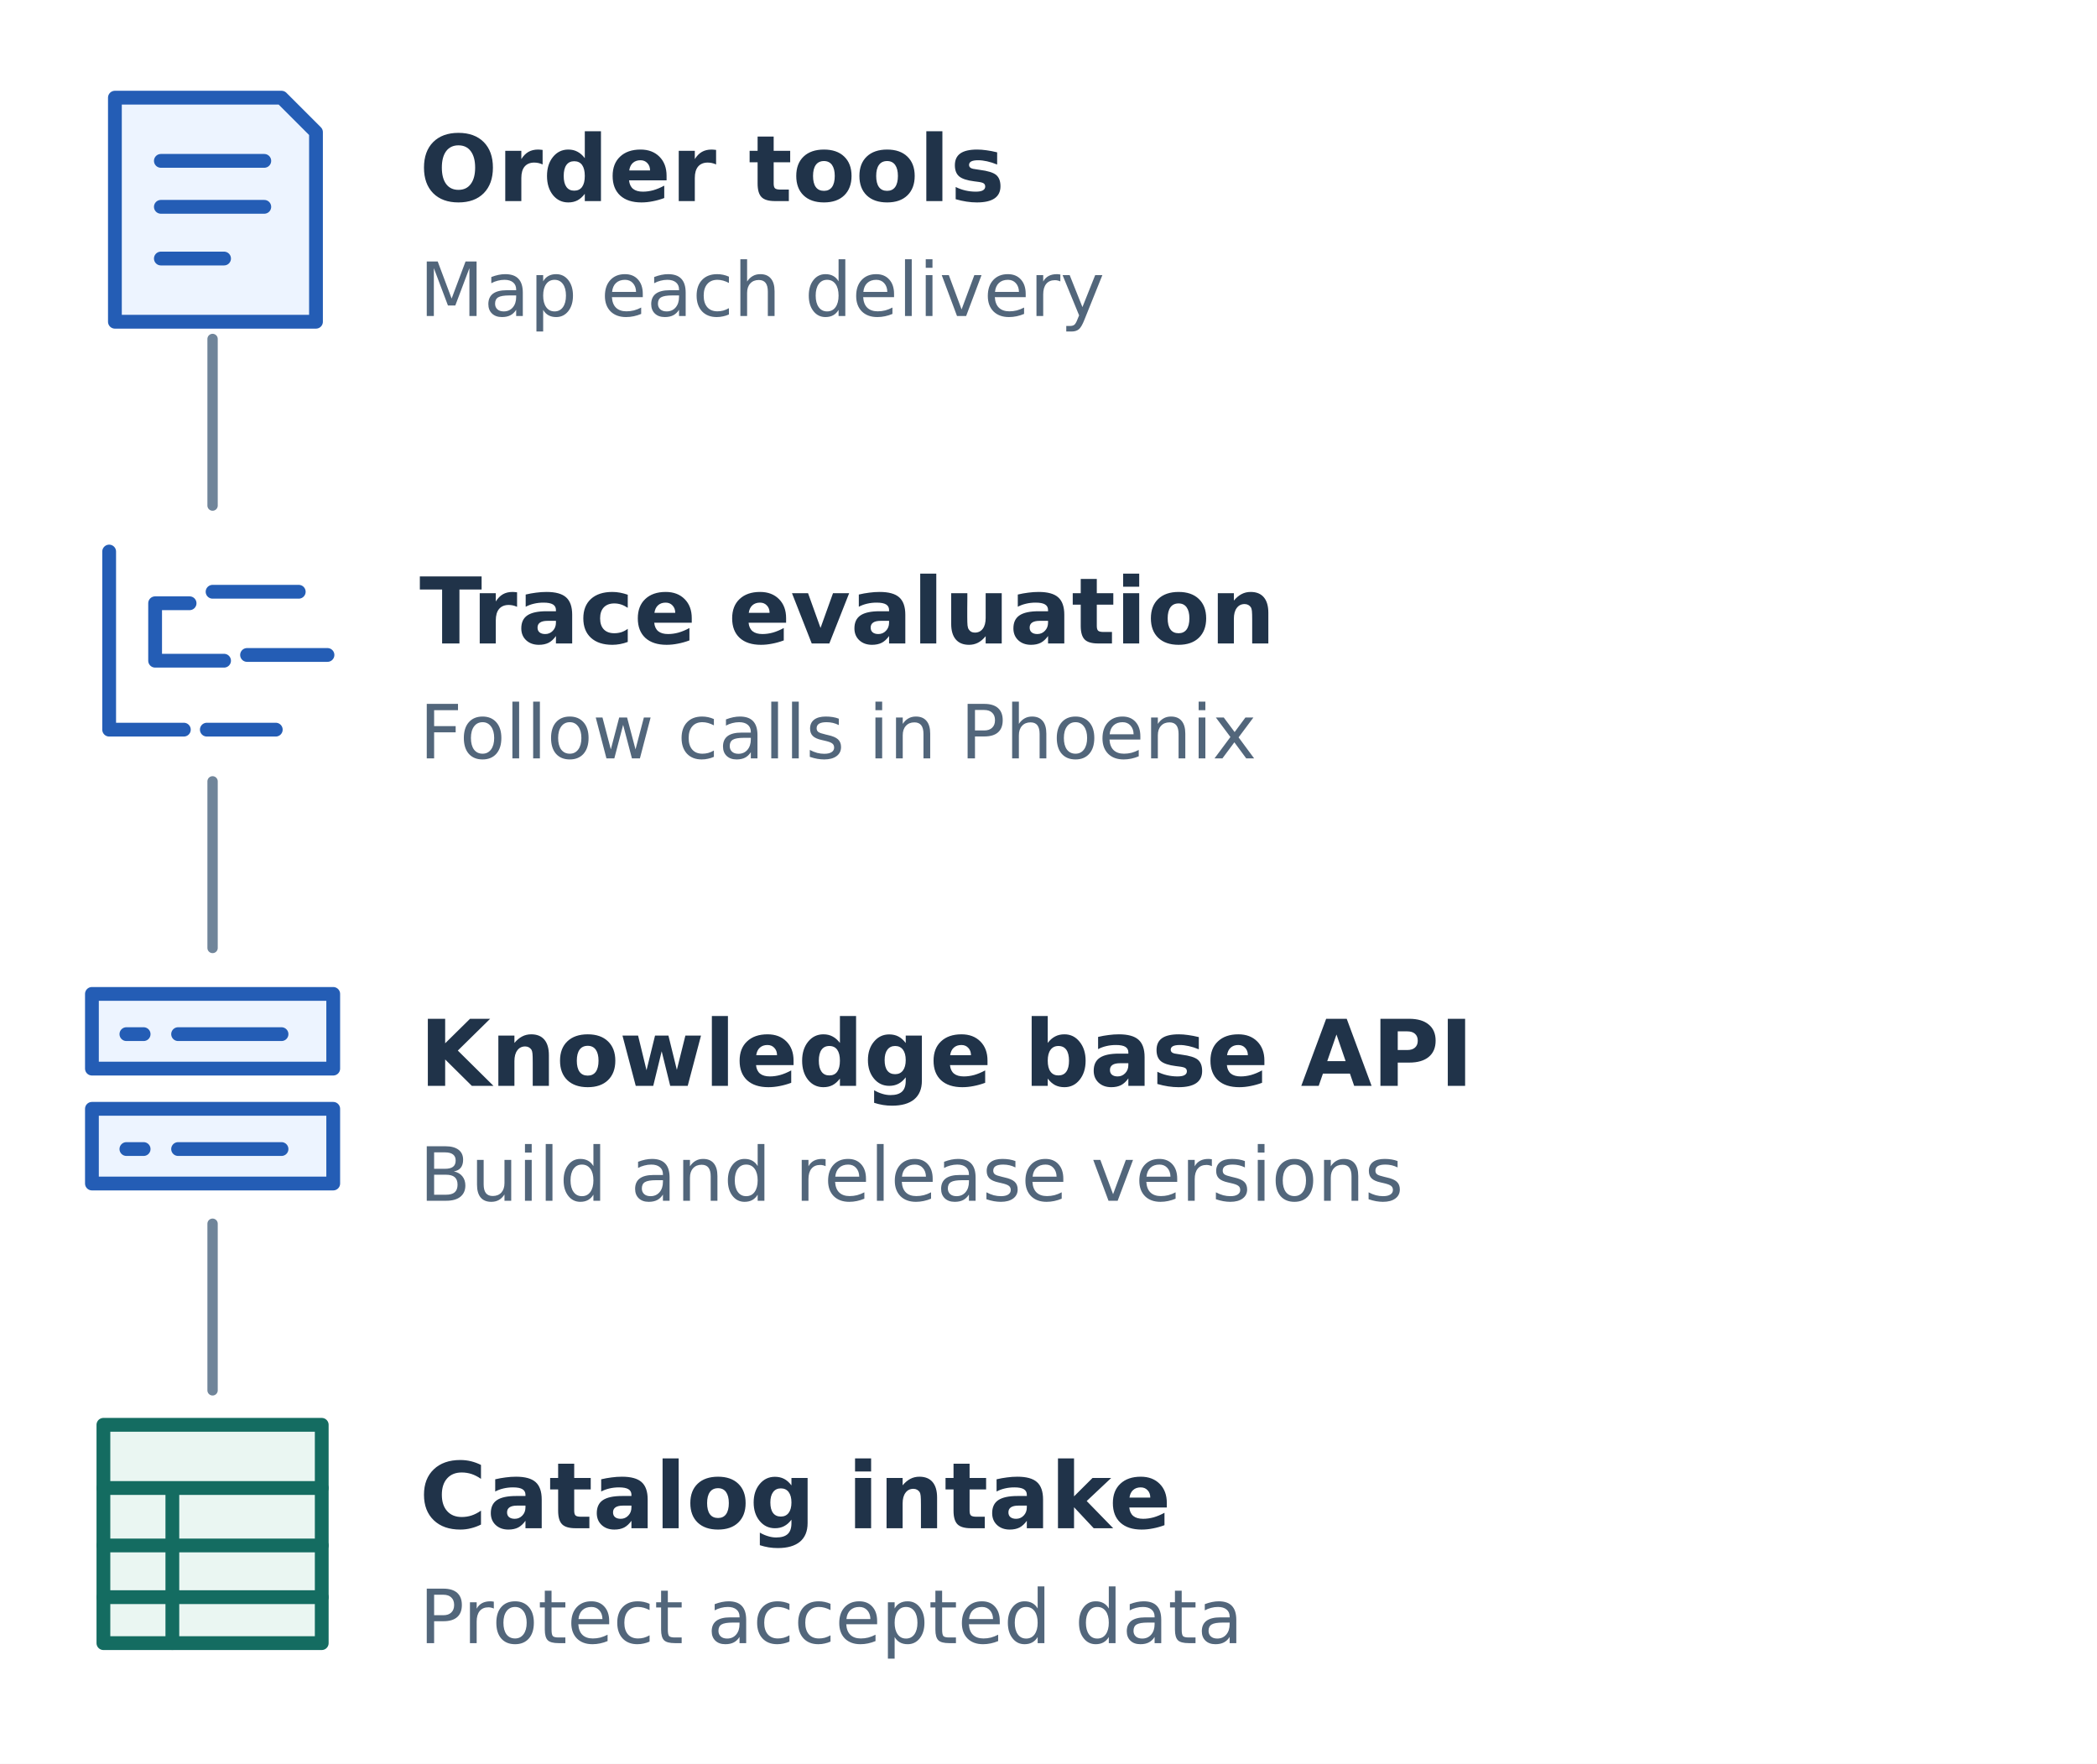
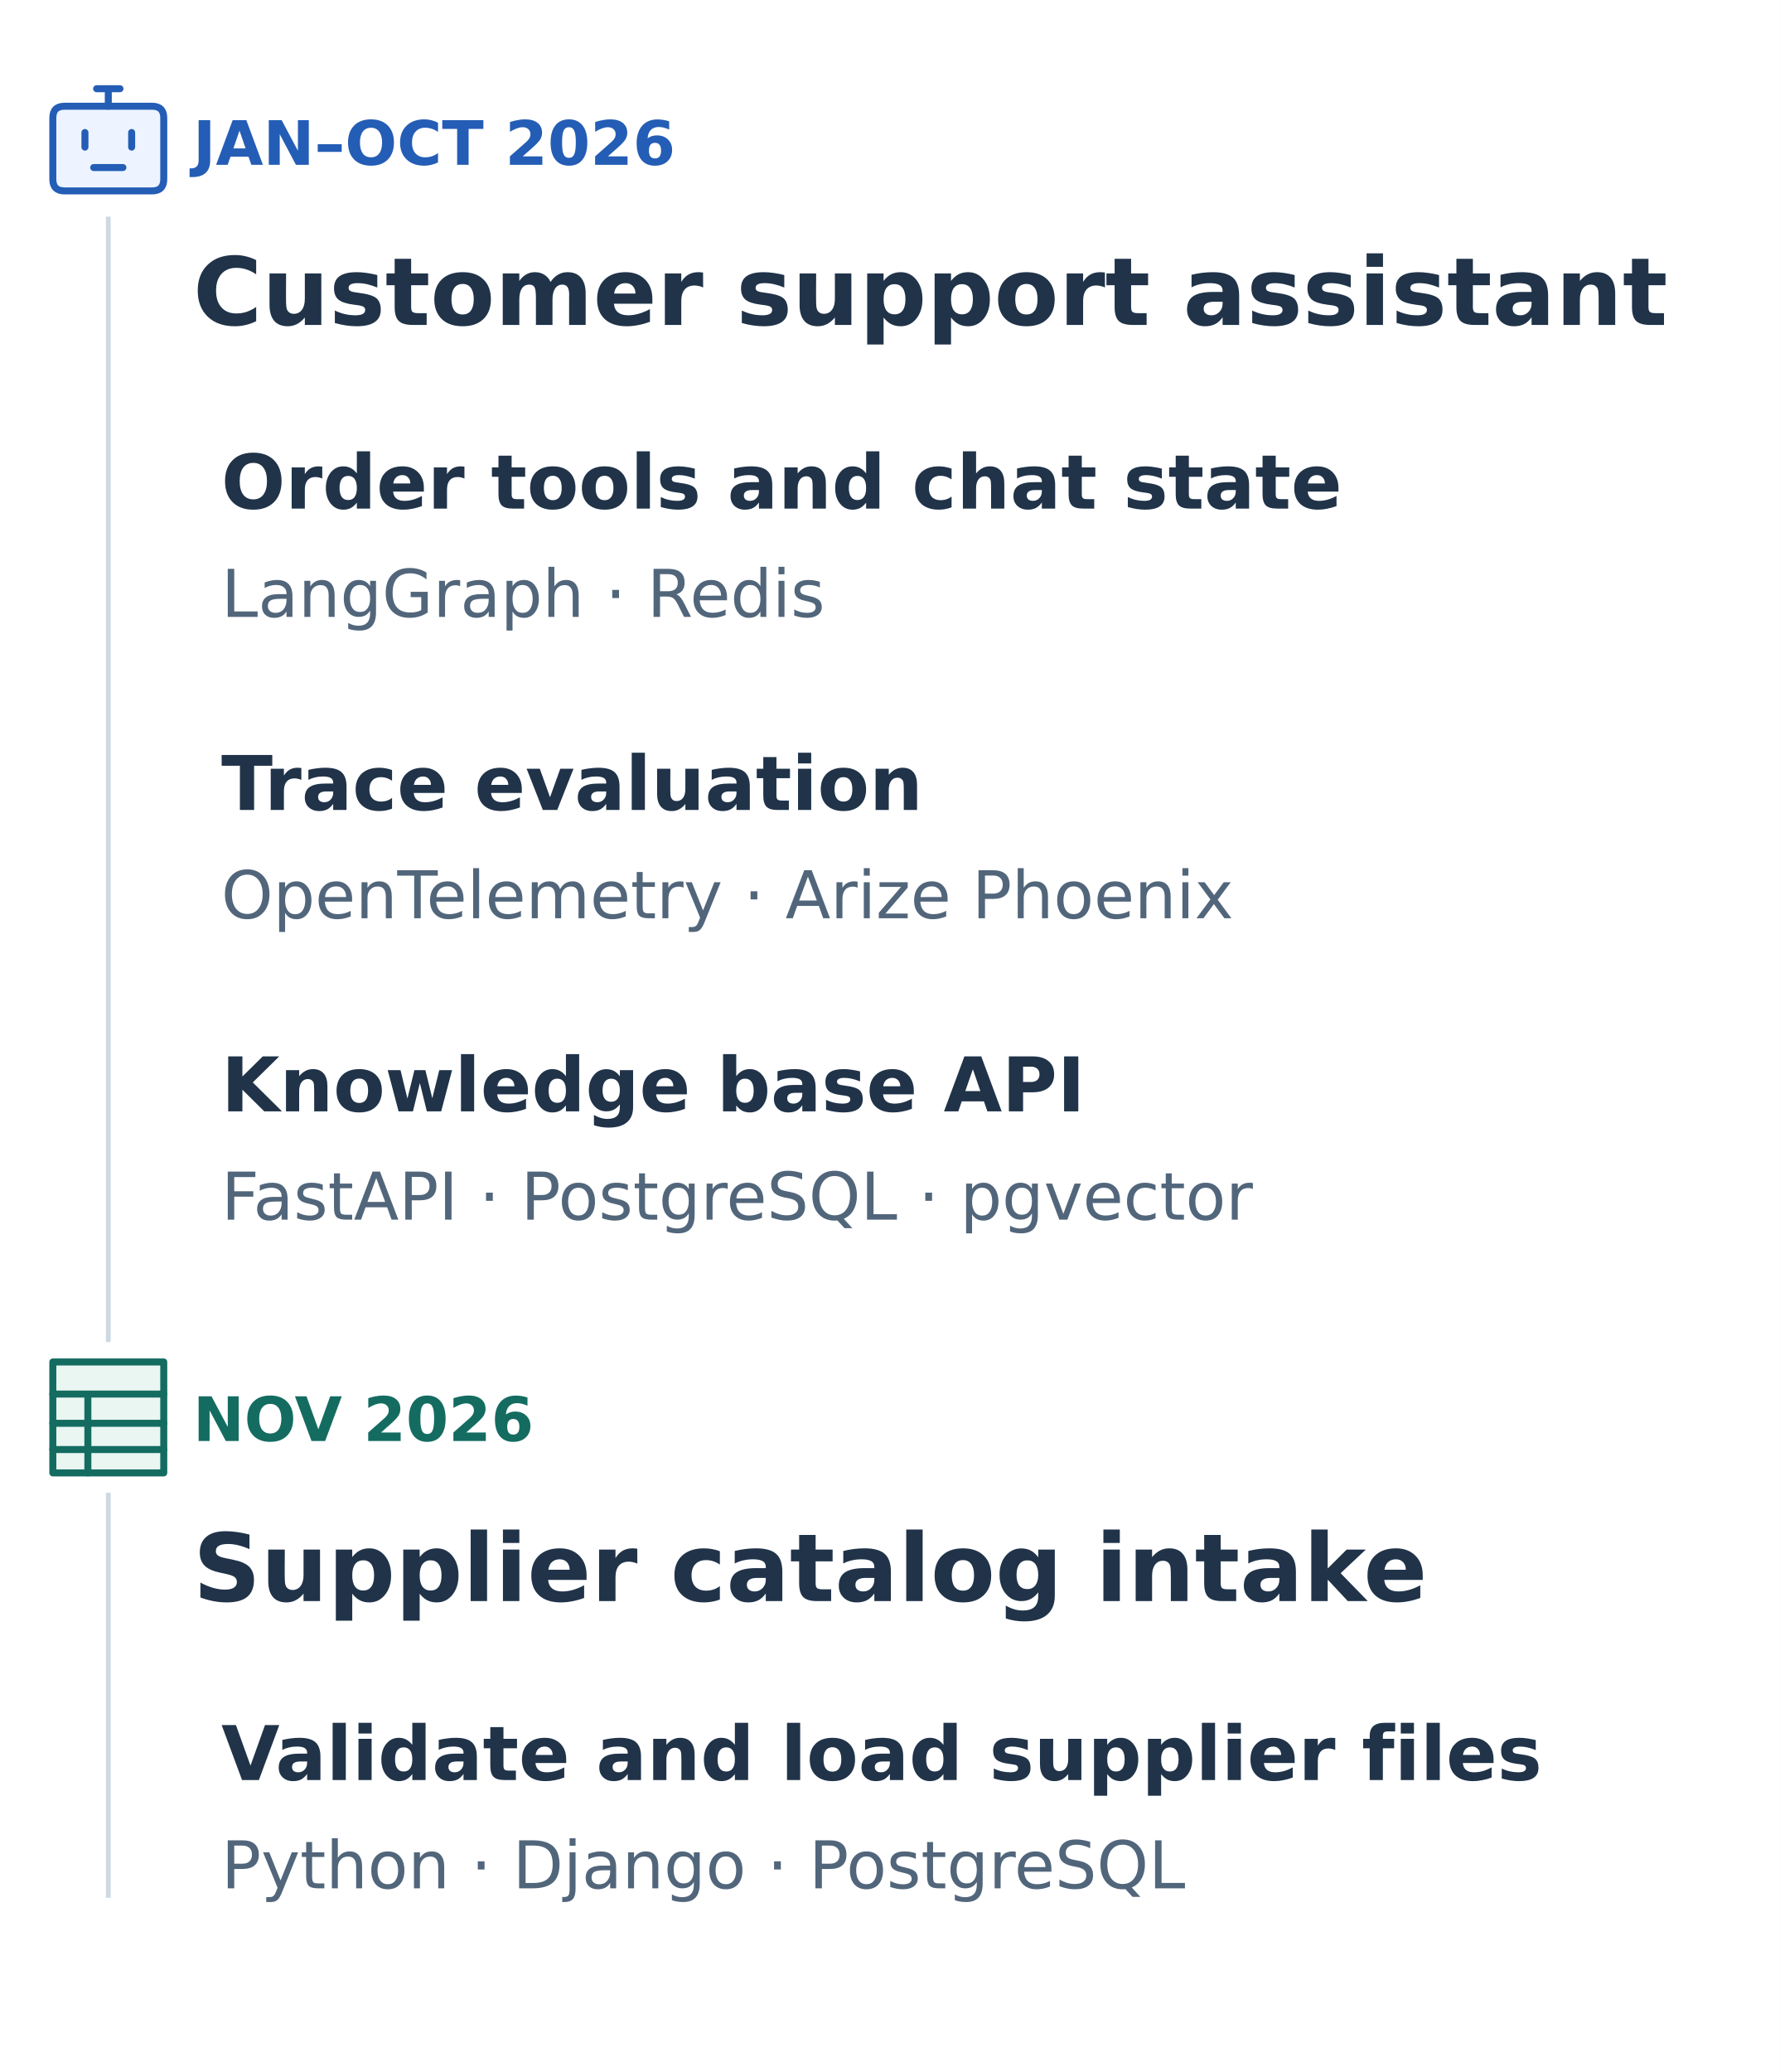
- <svg xmlns="http://www.w3.org/2000/svg" role="img" aria-labelledby="t d" width="365" height="307" viewBox="0 0 365 307">
-   <rect width="365" height="307" fill="#fff" />
+ <svg xmlns="http://www.w3.org/2000/svg" role="img" aria-labelledby="t d" width="378" height="440" viewBox="0 0 378 440">
+   <rect width="378" height="440" fill="#fff" />
  <defs>
    <marker id="tip" viewBox="0 0 8 8" refX="6.8" refY="4" markerWidth="5.5" markerHeight="5.5" orient="auto">
      <path d="M0 0L7 4L0 8Z" fill="#70859a" />
    </marker>
  </defs>
-   <path d="M37 59v29" fill="none" stroke="#70859a" stroke-width="1.8" stroke-linecap="round" stroke-linejoin="round" />
-   <g transform="translate(37 36) scale(1)" stroke="#245db5" stroke-width="2.4" stroke-linecap="round" stroke-linejoin="round">
-     <path d="M-17 -19H12L18 -13V20H-17Z" fill="#edf4ff" />
-     <path d="M-9 -8H9 M-9 0H9 M-9 9H2" fill="none" />
+   <path d="M23 29L23 403" stroke="#cdd9e2" fill="none" stroke-width="1" />
+   <circle cx="23" cy="30" r="16" fill="white" />
+   <g transform="translate(23 30) scale(0.62)" stroke="#245db5" stroke-width="2.4" stroke-linecap="round" stroke-linejoin="round">
+     <path d="M-19 -8Q-19 -12 -15 -12H15Q19 -12 19 -8V13Q19 17 15 17H-15Q-19 17 -19 13Z" fill="#edf4ff" />
+     <path d="M0 -12V-18 M-4 -18H4 M-8 -3V2 M8 -3V2 M-5 9H5" fill="none" />
  </g>
-   <text x="73" y="35" text-anchor="start" font-family="DejaVu Sans, Arial, sans-serif" font-weight="600" font-size="16" fill="#203349">Order tools</text>
-   <text x="73" y="55" text-anchor="start" font-family="DejaVu Sans, Arial, sans-serif" font-weight="400" font-size="13" fill="#52667b">Map each delivery</text>
-   <path d="M37 136v29" fill="none" stroke="#70859a" stroke-width="1.8" stroke-linecap="round" stroke-linejoin="round" />
-   <g transform="translate(37 113) scale(1)" stroke="#245db5" stroke-width="2.4" stroke-linecap="round" stroke-linejoin="round">
-     <path d="M-18 -17V14H-5 M-10 -8V2H2 M-10 -8H-4 M0 -10H15 M6 1H20 M-1 14H11" fill="none" />
-   </g>
-   <text x="73" y="112" text-anchor="start" font-family="DejaVu Sans, Arial, sans-serif" font-weight="600" font-size="16" fill="#203349">Trace evaluation</text>
-   <text x="73" y="132" text-anchor="start" font-family="DejaVu Sans, Arial, sans-serif" font-weight="400" font-size="13" fill="#52667b">Follow calls in Phoenix</text>
-   <path d="M37 213v29" fill="none" stroke="#70859a" stroke-width="1.8" stroke-linecap="round" stroke-linejoin="round" />
-   <g transform="translate(37 190) scale(1)" stroke="#245db5" stroke-width="2.4" stroke-linecap="round" stroke-linejoin="round">
-     <path d="M-21 -17H21V-4H-21Z M-21 3H21V16H-21Z" fill="#edf4ff" />
-     <path d="M-15 -10H-12 M-6 -10H12 M-15 10H-12 M-6 10H12" fill="none" />
-   </g>
-   <text x="73" y="189" text-anchor="start" font-family="DejaVu Sans, Arial, sans-serif" font-weight="600" font-size="16" fill="#203349">Knowledge base API</text>
-   <text x="73" y="209" text-anchor="start" font-family="DejaVu Sans, Arial, sans-serif" font-weight="400" font-size="13" fill="#52667b">Build and release versions</text>
-   <g transform="translate(37 267) scale(1)" stroke="#146c61" stroke-width="2.4" stroke-linecap="round" stroke-linejoin="round">
+   <circle cx="23" cy="301" r="16" fill="white" />
+   <g transform="translate(23 301) scale(0.62)" stroke="#146c61" stroke-width="2.4" stroke-linecap="round" stroke-linejoin="round">
    <path d="M-19 -19H19V19H-19Z" fill="#eaf6f2" />
    <path d="M-19 -8H19 M-7 -8V19 M-19 2H19 M-19 11H19" fill="none" />
  </g>
-   <text x="73" y="266" text-anchor="start" font-family="DejaVu Sans, Arial, sans-serif" font-weight="600" font-size="16" fill="#203349">Catalog intake</text>
-   <text x="73" y="286" text-anchor="start" font-family="DejaVu Sans, Arial, sans-serif" font-weight="400" font-size="13" fill="#52667b">Protect accepted data</text>
+   <text x="41" y="35" text-anchor="start" font-family="DejaVu Sans, Arial, sans-serif" font-weight="600" font-size="13" fill="#245db5">JAN–OCT 2026</text>
+   <text x="41" y="69" text-anchor="start" font-family="DejaVu Sans, Arial, sans-serif" font-weight="600" font-size="20" fill="#203349">Customer support assistant</text>
+   <text x="47" y="108" text-anchor="start" font-family="DejaVu Sans, Arial, sans-serif" font-weight="600" font-size="16" fill="#203349">Order tools and chat state</text>
+   <text x="47" y="131" text-anchor="start" font-family="DejaVu Sans, Arial, sans-serif" font-weight="400" font-size="14" fill="#52667b">LangGraph · Redis</text>
+   <text x="47" y="172" text-anchor="start" font-family="DejaVu Sans, Arial, sans-serif" font-weight="600" font-size="16" fill="#203349">Trace evaluation</text>
+   <text x="47" y="195" text-anchor="start" font-family="DejaVu Sans, Arial, sans-serif" font-weight="400" font-size="14" fill="#52667b">OpenTelemetry · Arize Phoenix</text>
+   <text x="47" y="236" text-anchor="start" font-family="DejaVu Sans, Arial, sans-serif" font-weight="600" font-size="16" fill="#203349">Knowledge base API</text>
+   <text x="47" y="259" text-anchor="start" font-family="DejaVu Sans, Arial, sans-serif" font-weight="400" font-size="14" fill="#52667b">FastAPI · PostgreSQL · pgvector</text>
+   <text x="41" y="306" text-anchor="start" font-family="DejaVu Sans, Arial, sans-serif" font-weight="600" font-size="13" fill="#146c61">NOV 2026</text>
+   <text x="41" y="340" text-anchor="start" font-family="DejaVu Sans, Arial, sans-serif" font-weight="600" font-size="20" fill="#203349">Supplier catalog intake</text>
+   <text x="47" y="378" text-anchor="start" font-family="DejaVu Sans, Arial, sans-serif" font-weight="600" font-size="16" fill="#203349">Validate and load supplier files</text>
+   <text x="47" y="401" text-anchor="start" font-family="DejaVu Sans, Arial, sans-serif" font-weight="400" font-size="14" fill="#52667b">Python · Django · PostgreSQL</text>
</svg>
